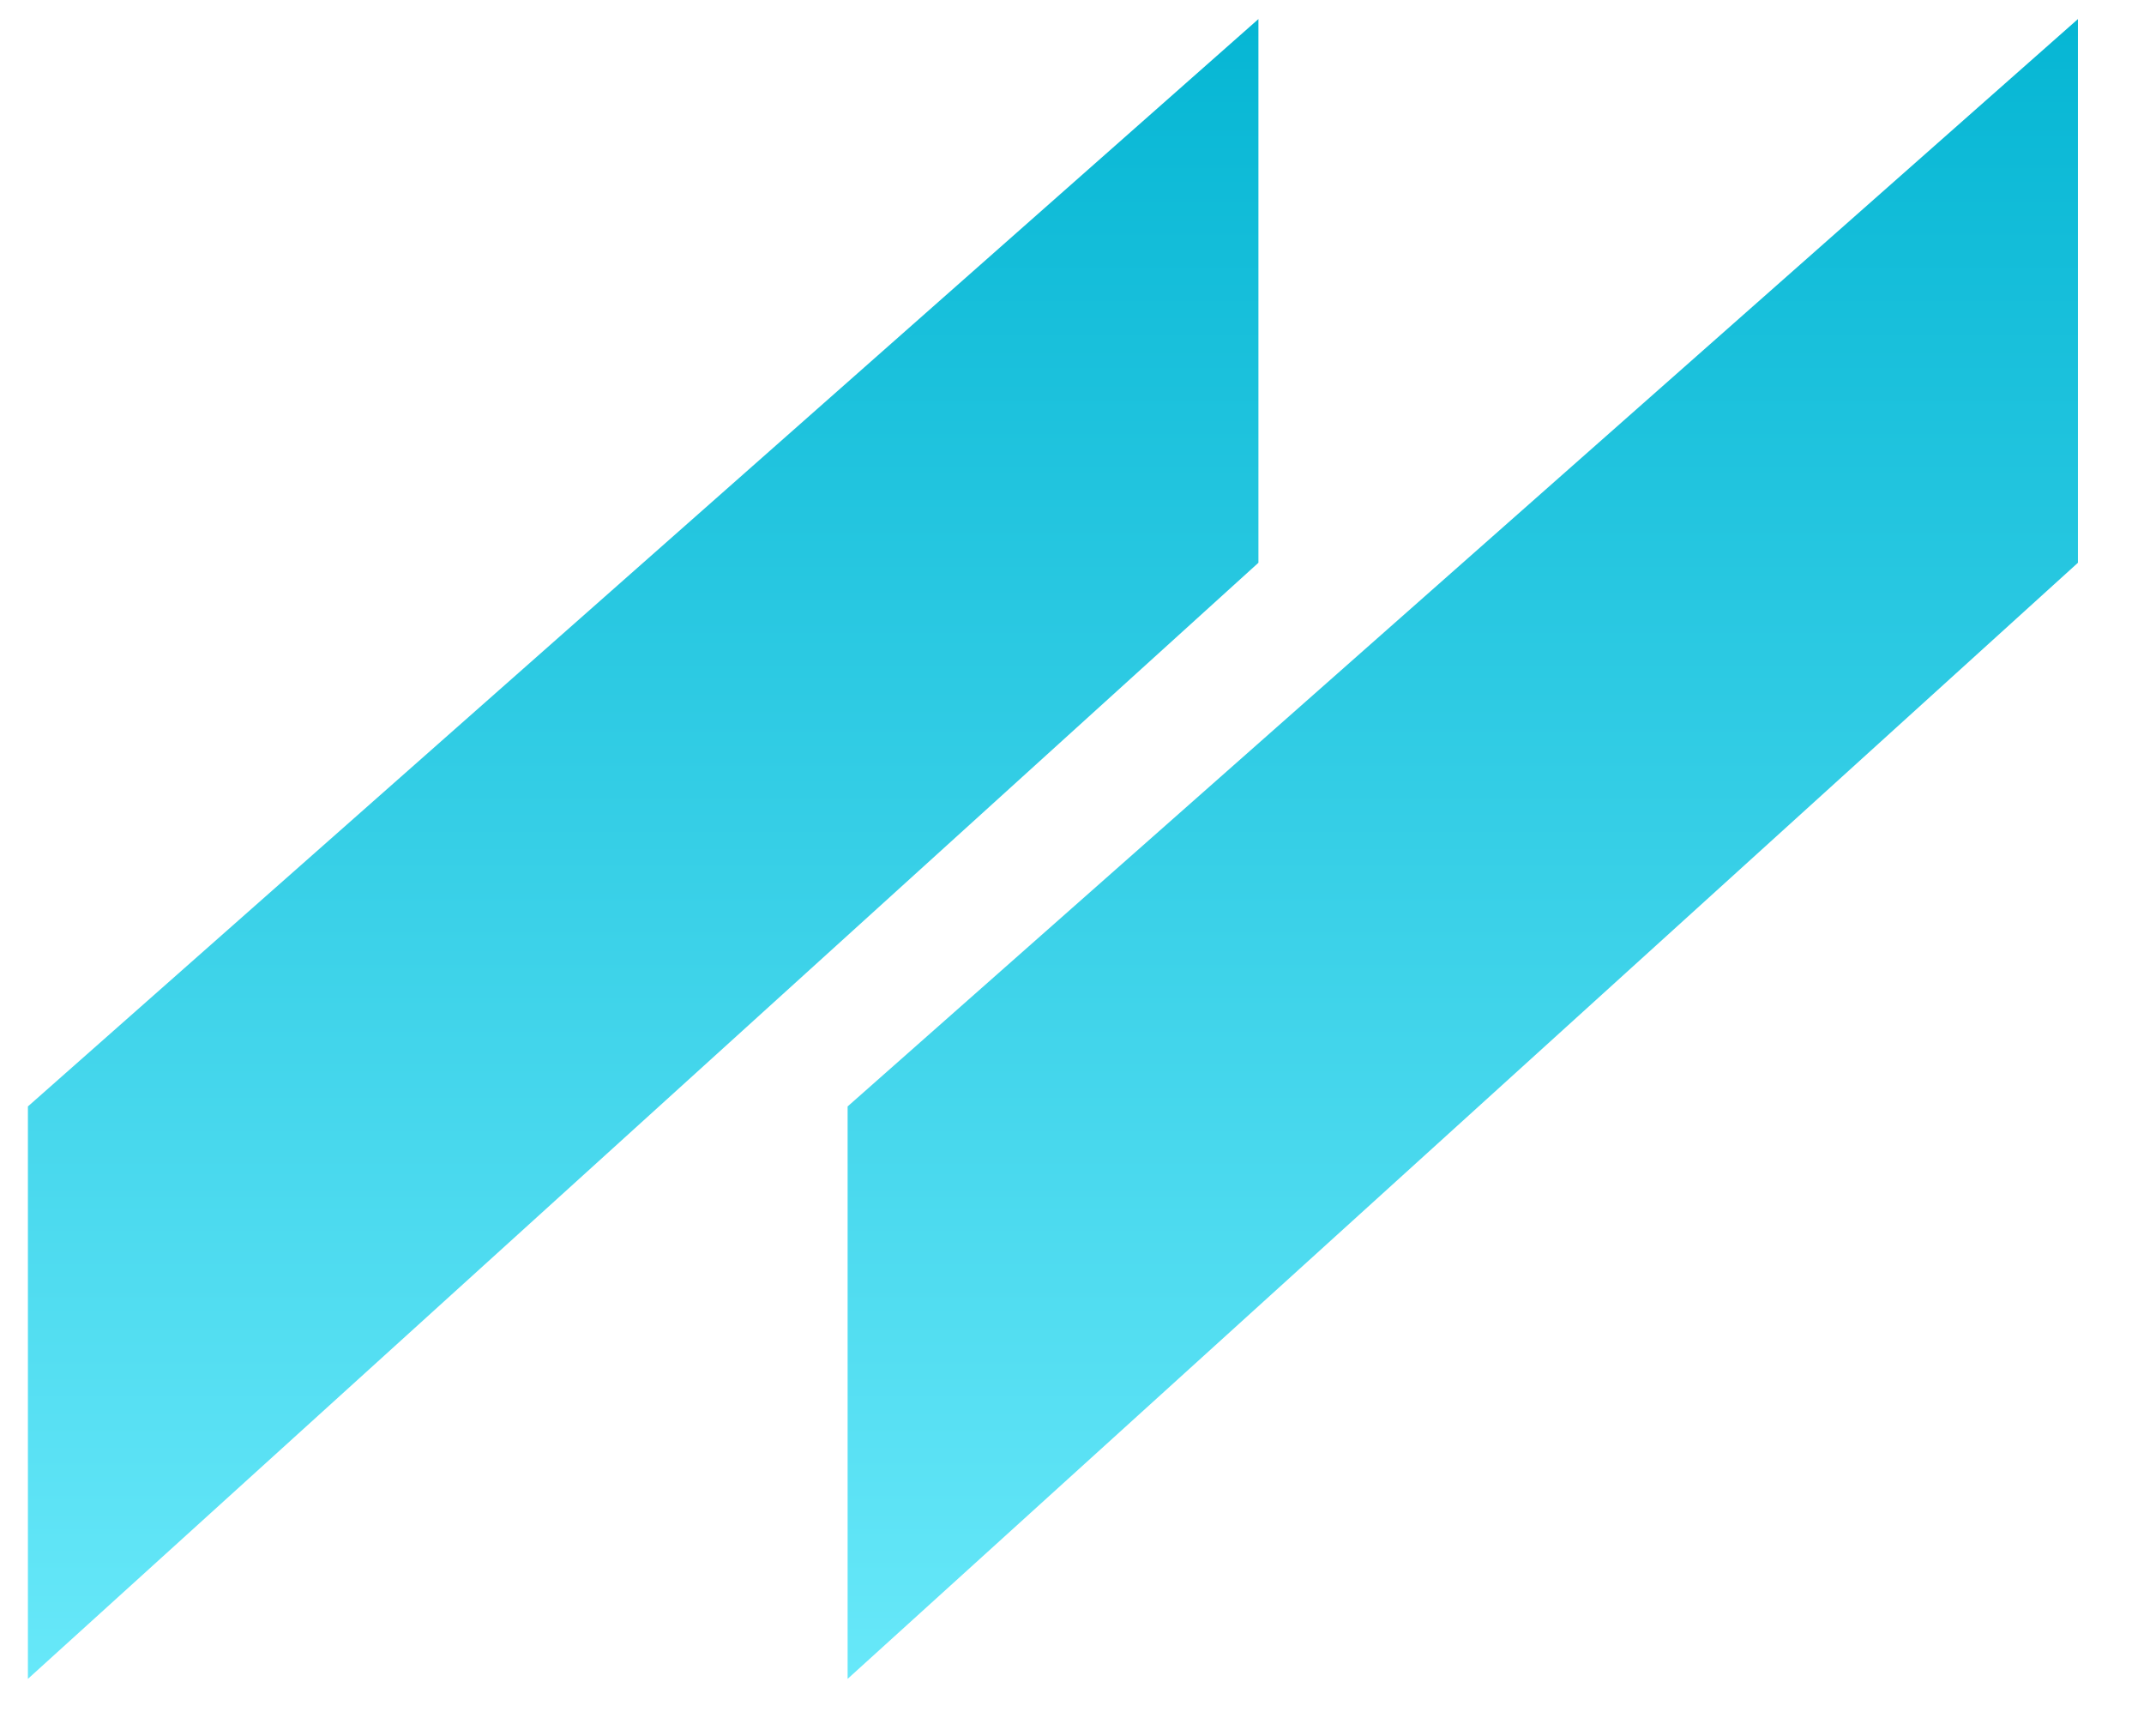
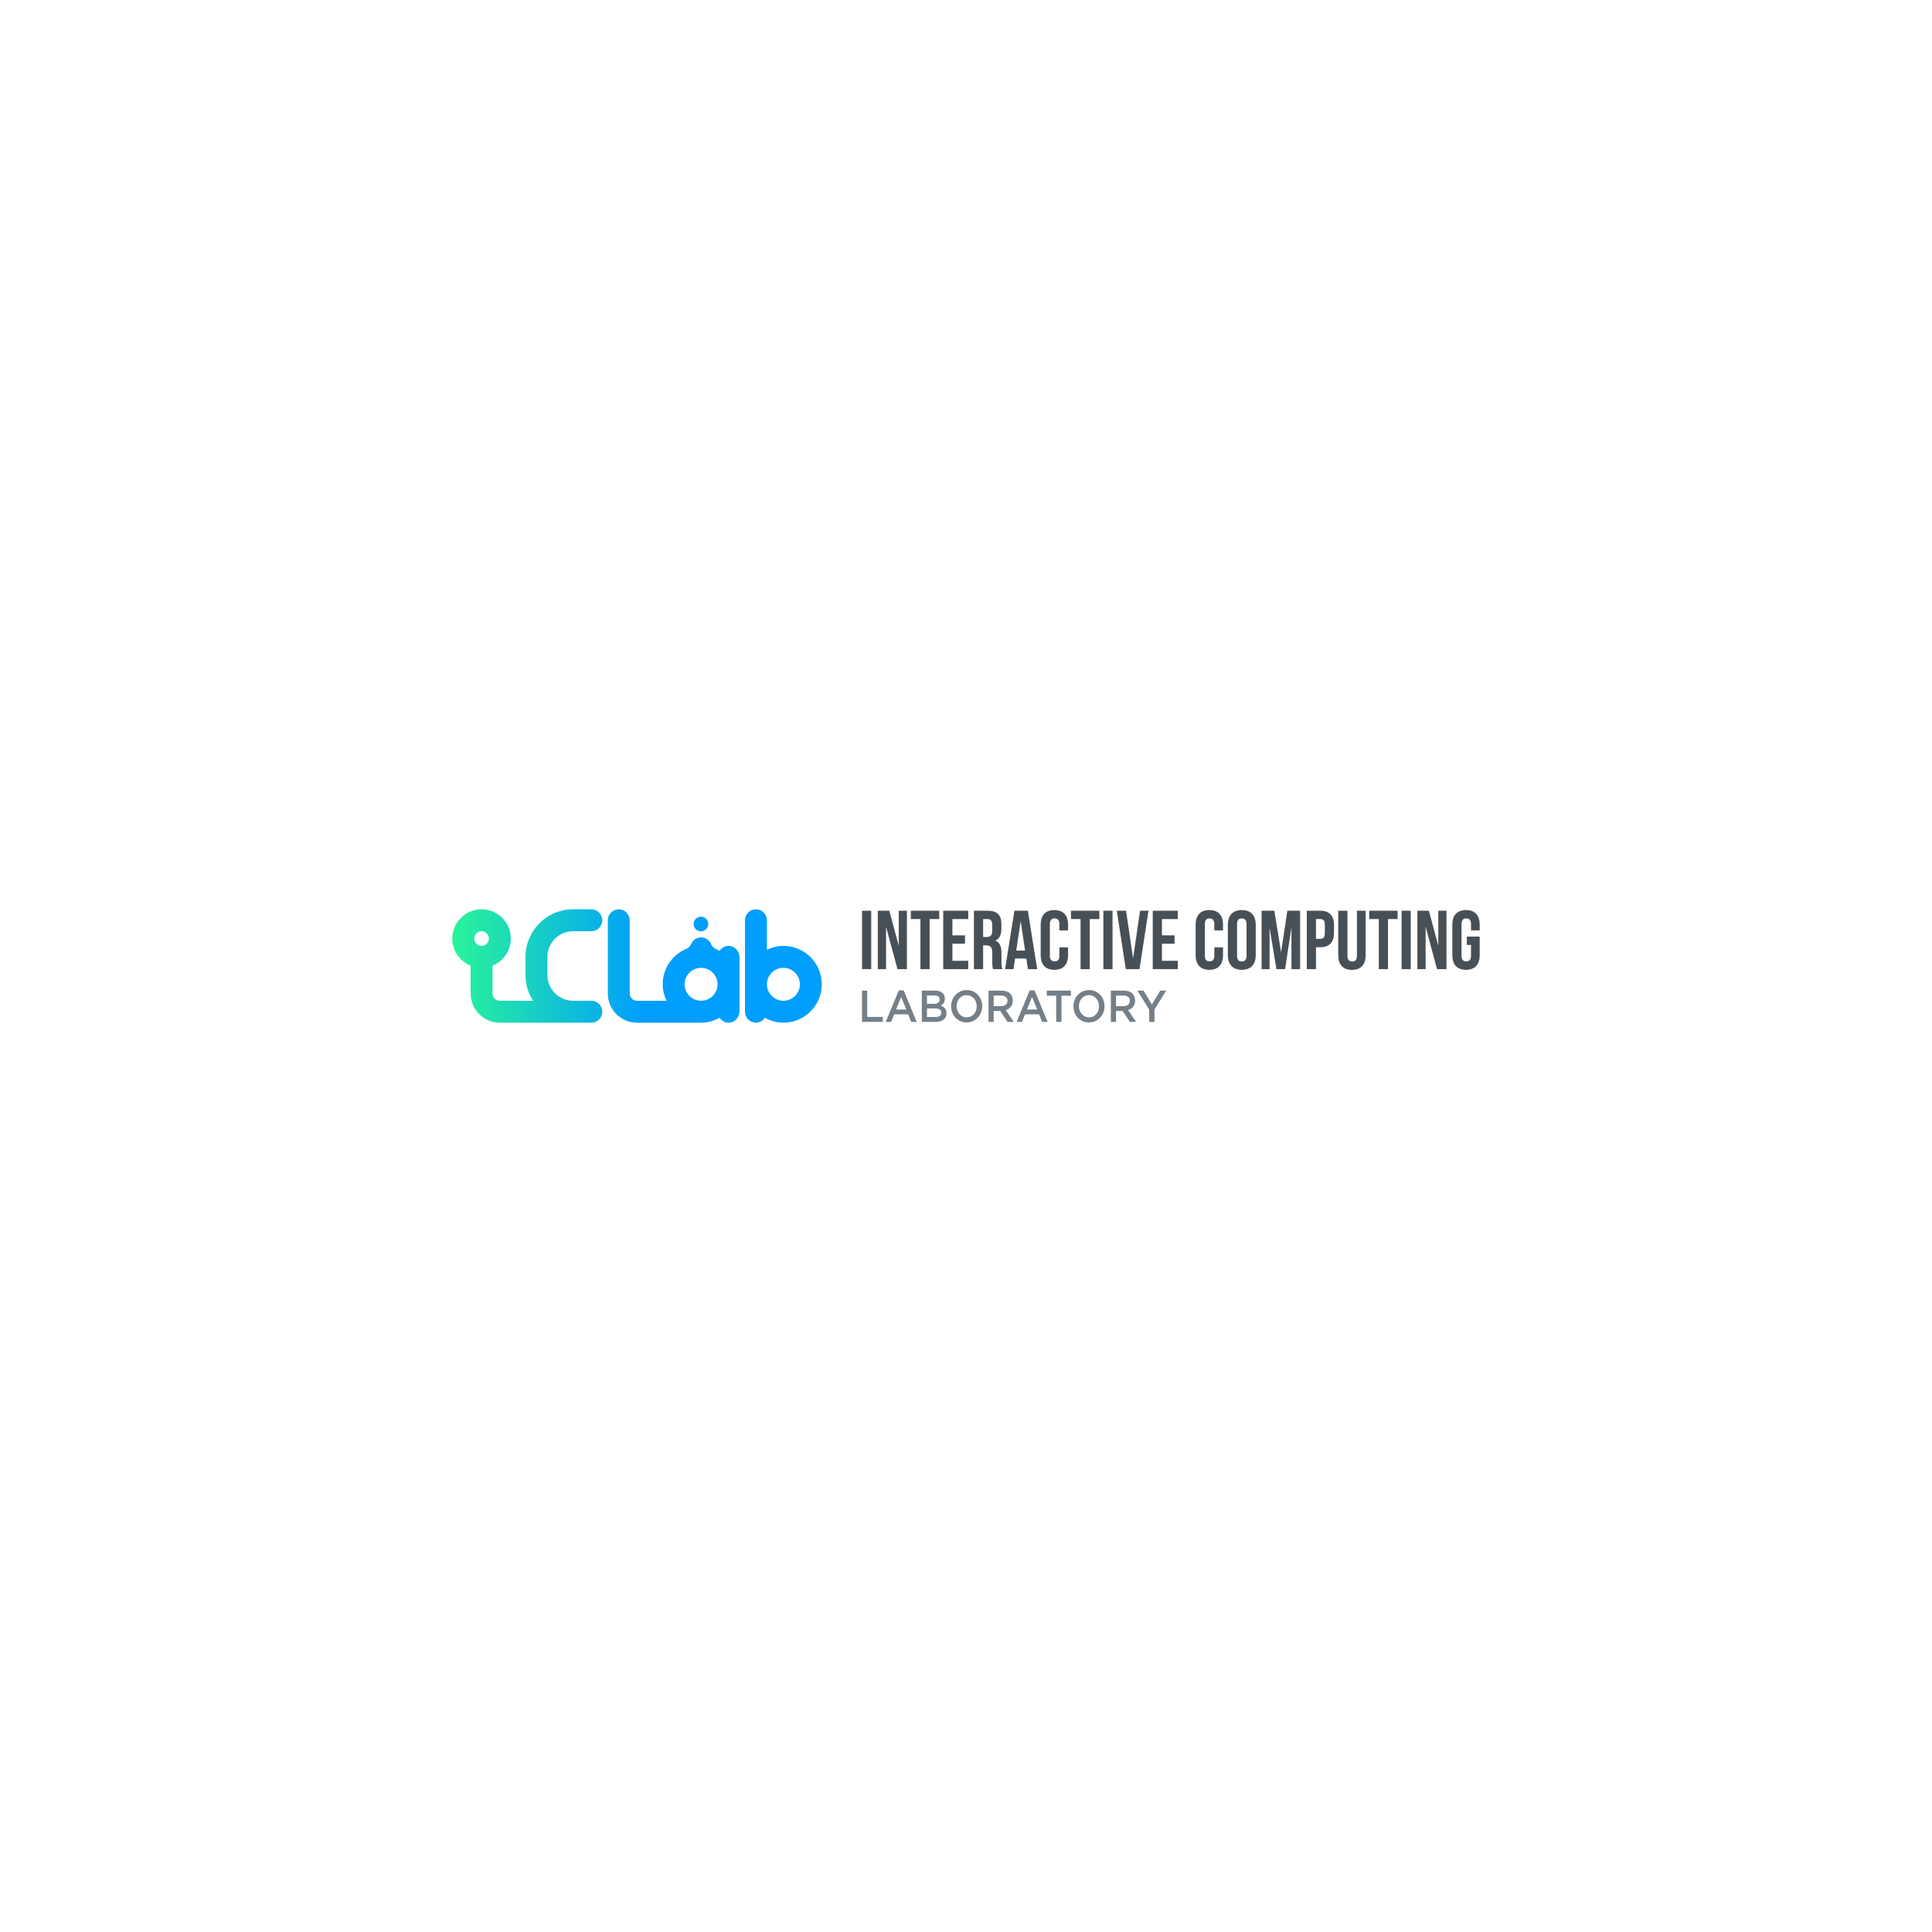
- <svg xmlns="http://www.w3.org/2000/svg" xmlns:xlink="http://www.w3.org/1999/xlink" version="1.1" preserveAspectRatio="xMidYMid meet" viewBox="344.564 330.278 111.737 91.218" width="53.87" height="43.61">
-   <defs>
-     <path d="M453.3 331.28L453.3 359.85L388.64 418.5L388.64 388.42L453.3 331.28Z" id="aFZf6T5ED" />
-     <linearGradient id="gradientb2ThqnP5Op" gradientUnits="userSpaceOnUse" x1="420.97" y1="331.28" x2="420.97" y2="418.5">
-       <stop style="stop-color: #06b6d4;stop-opacity: 1" offset="0%" />
-       <stop style="stop-color: #67e8f9;stop-opacity: 1" offset="100%" />
+ <svg xmlns="http://www.w3.org/2000/svg" viewBox="0 0 1440 1440" height="1440" width="1440" xml:space="preserve" id="svg2" version="1.1">
+   <defs id="defs6">
+     <linearGradient id="linearGradient30" spreadMethod="pad" gradientTransform="matrix(206.8205,0,0,-206.8205,252.356,540)" gradientUnits="userSpaceOnUse" y2="0" x2="1" y1="0" x1="0">
+       <stop id="stop24" offset="0" style="stop-opacity:1;stop-color:#2af598" />
+       <stop id="stop26" offset="0.515" style="stop-opacity:1;stop-color:#009efd" />
+       <stop id="stop28" offset="1" style="stop-opacity:1;stop-color:#009efd" />
    </linearGradient>
-     <path d="M410.23 331.28L410.23 359.85L345.56 418.5L345.56 388.42L410.23 331.28Z" id="a9fehgwfM" />
-     <linearGradient id="gradientk1wNV9Ostb" gradientUnits="userSpaceOnUse" x1="377.89" y1="331.28" x2="377.89" y2="418.5">
-       <stop style="stop-color: #06b6d4;stop-opacity: 1" offset="0%" />
-       <stop style="stop-color: #67e8f9;stop-opacity: 1" offset="100%" />
+     <linearGradient id="linearGradient52" spreadMethod="pad" gradientTransform="matrix(206.8205,0,0,-206.8205,252.356,540)" gradientUnits="userSpaceOnUse" y2="0" x2="1" y1="0" x1="0">
+       <stop id="stop46" offset="0" style="stop-opacity:1;stop-color:#2af598" />
+       <stop id="stop48" offset="0.515" style="stop-opacity:1;stop-color:#009efd" />
+       <stop id="stop50" offset="1" style="stop-opacity:1;stop-color:#009efd" />
    </linearGradient>
+     <linearGradient id="linearGradient74" spreadMethod="pad" gradientTransform="matrix(206.8205,0,0,-206.8205,252.356,540)" gradientUnits="userSpaceOnUse" y2="0" x2="1" y1="0" x1="0">
+       <stop id="stop68" offset="0" style="stop-opacity:1;stop-color:#2af598" />
+       <stop id="stop70" offset="0.515" style="stop-opacity:1;stop-color:#009efd" />
+       <stop id="stop72" offset="1" style="stop-opacity:1;stop-color:#009efd" />
+     </linearGradient>
+     <linearGradient id="linearGradient96" spreadMethod="pad" gradientTransform="matrix(206.8205,0,0,-206.8205,252.356,563.4869)" gradientUnits="userSpaceOnUse" y2="0" x2="1" y1="0" x1="0">
+       <stop id="stop90" offset="0" style="stop-opacity:1;stop-color:#2af598" />
+       <stop id="stop92" offset="0.515" style="stop-opacity:1;stop-color:#009efd" />
+       <stop id="stop94" offset="1" style="stop-opacity:1;stop-color:#009efd" />
+     </linearGradient>
+     <clipPath id="clipPath106" clipPathUnits="userSpaceOnUse">
+       <path id="path104" d="M 0,1080 H 1080 V 0 H 0 Z" />
+     </clipPath>
  </defs>
-   <g>
-     <g>
-       <use xlink:href="#aFZf6T5ED" opacity="1" fill="url(#gradientb2ThqnP5Op)" />
+   <g transform="matrix(1.333333,0,0,-1.333333,0,1440)" id="g10">
+     <g id="g12">
+       <g id="g14">
+         <g id="g20">
+           <g id="g22">
+             <path id="path32" style="fill:url(#linearGradient30);stroke:none" d="m 320.327,571.694 c -14.659,0 -26.582,-11.922 -26.582,-26.581 v 0 -10.225 c 0,-5.281 1.59,-10.179 4.256,-14.321 v 0 h -18.576 c -2.257,0 -4.094,1.838 -4.094,4.095 v 0 15.536 c 5.985,2.434 10.225,8.293 10.225,15.14 v 0 c 0,9.018 -7.339,16.356 -16.356,16.356 v 0 c -9.017,0 -16.358,-7.338 -16.358,-16.356 v 0 c 0,-6.847 4.242,-12.706 10.226,-15.14 v 0 -15.536 c 0,-9.018 7.34,-16.357 16.357,-16.357 v 0 h 40.902 10.225 c 3.386,0 6.132,2.746 6.132,6.131 v 0 c 0,3.385 -2.746,6.131 -6.132,6.131 v 0 h -10.225 c -7.889,0 -14.32,6.431 -14.32,14.321 v 0 10.225 c 0,7.888 6.431,14.319 14.32,14.319 v 0 h 10.225 c 3.386,0 6.132,2.746 6.132,6.132 v 0 c 0,3.384 -2.746,6.13 -6.132,6.13 v 0 z m -55.221,-16.356 c 0,2.257 1.837,4.094 4.094,4.094 v 0 c 2.256,0 4.094,-1.837 4.094,-4.094 v 0 c 0,-2.257 -1.838,-4.094 -4.094,-4.094 v 0 c -2.257,0 -4.094,1.837 -4.094,4.094" />
+           </g>
+         </g>
+       </g>
    </g>
-     <g>
-       <use xlink:href="#a9fehgwfM" opacity="1" fill="url(#gradientk1wNV9Ostb)" />
+     <g id="g34">
+       <g id="g36">
+         <g id="g42">
+           <g id="g44">
+             <path id="path54" style="fill:url(#linearGradient52);stroke:none" d="m 339.759,565.564 v -40.902 c 0,-9.034 7.323,-16.357 16.357,-16.357 v 0 h 35.799 c 3.77,0 7.262,1.06 10.344,2.772 v 0 c 1.25,-1.85 3.364,-3.068 5.859,-2.708 v 0 c 3.073,0.44 5.266,3.233 5.266,6.339 v 0 30.133 c 0,3.105 -2.193,5.9 -5.266,6.341 v 0 c -2.495,0.358 -4.609,-0.86 -5.859,-2.71 v 0 c -0.684,0.38 -1.391,0.726 -2.116,1.036 v 0 c -1.231,0.524 -2.168,1.557 -2.684,2.79 v 0 c -0.907,2.169 -3.046,3.695 -5.544,3.695 v 0 c -2.498,0 -4.636,-1.524 -5.543,-3.691 v 0 c -0.503,-1.2 -1.43,-2.195 -2.634,-2.691 v 0 c -7.794,-3.22 -13.293,-10.889 -13.293,-19.837 v 0 c 0,-3.308 0.814,-6.405 2.155,-9.207 v 0 h -16.484 c -2.261,0 -4.095,1.834 -4.095,4.095 v 0 40.695 c 0,3.119 -2.24,5.896 -5.333,6.287 v 0 c -0.269,0.034 -0.536,0.051 -0.799,0.051 v 0 c -3.385,0 -6.13,-2.746 -6.13,-6.131 m 42.949,-35.79 c 0,5.073 4.134,9.207 9.207,9.207 v 0 c 5.072,0 9.207,-4.134 9.207,-9.207 v 0 c 0,-5.072 -4.135,-9.207 -9.207,-9.207 v 0 c -5.073,0 -9.207,4.135 -9.207,9.207" />
+           </g>
+         </g>
+       </g>
+     </g>
+     <g id="g56">
+       <g id="g58">
+         <g id="g64">
+           <g id="g66">
+             <path id="path76" style="fill:url(#linearGradient74);stroke:none" d="m 416.45,565.564 v -51.128 c 0,-3.385 2.746,-6.131 6.131,-6.131 v 0 c 2.116,0 3.891,1.141 4.994,2.773 v 0 c 3.081,-1.712 6.574,-2.773 10.344,-2.773 v 0 c 11.843,0 21.47,9.627 21.47,21.469 v 0 c 0,11.843 -9.627,21.47 -21.47,21.47 v 0 c -3.308,0 -6.406,-0.814 -9.207,-2.155 v 0 16.475 c 0,3.384 -2.746,6.13 -6.131,6.13 v 0 c -3.385,0 -6.131,-2.746 -6.131,-6.13 m 12.262,-35.79 c 0,5.073 4.134,9.207 9.207,9.207 v 0 c 5.073,0 9.207,-4.134 9.207,-9.207 v 0 c 0,-5.072 -4.134,-9.207 -9.207,-9.207 v 0 c -5.073,0 -9.207,4.135 -9.207,9.207" />
+           </g>
+         </g>
+       </g>
+     </g>
+     <g id="g78">
+       <g id="g80">
+         <g id="g86">
+           <g id="g88">
+             <path id="path98" style="fill:url(#linearGradient96);stroke:none" d="m 387.737,563.486 c 0,-2.26 1.832,-4.094 4.094,-4.094 v 0 c 2.261,0 4.094,1.834 4.094,4.094 v 0 c 0,2.262 -1.833,4.095 -4.094,4.095 v 0 c -2.262,0 -4.094,-1.833 -4.094,-4.095" />
+           </g>
+         </g>
+       </g>
+     </g>
+     <g id="g100">
+       <g clip-path="url(#clipPath106)" id="g102">
+         <g transform="translate(481.8818,526.2393)" id="g108">
+           <path id="path110" style="fill:#757f87;fill-opacity:1;fill-rule:nonzero;stroke:none" d="m 0,0 h 2.893 v -14.705 h 8.728 v -2.772 H 0 Z" />
+         </g>
+         <g transform="translate(503.7495,522.6934)" id="g112">
+           <path id="path114" style="fill:#757f87;fill-opacity:1;fill-rule:nonzero;stroke:none" d="M 0,0 -2.846,-6.99 H 2.87 Z M 8.705,-13.931 H 5.622 l -1.684,4.22 h -7.851 l -1.708,-4.22 h -2.988 l 7.305,17.602 h 2.703 z" />
+         </g>
+         <g transform="translate(525.3594,512.0957)" id="g116">
+           <path id="path118" style="fill:#757f87;fill-opacity:1;fill-rule:nonzero;stroke:none" d="m 0,0 c 0.567,0.407 0.851,1.012 0.851,1.81 0,0.749 -0.28,1.332 -0.84,1.748 -0.558,0.416 -1.414,0.625 -2.565,0.625 h -4.612 v -4.795 h 4.825 c 0.993,0 1.773,0.204 2.341,0.612 m -0.924,7.344 c 0.566,0.392 0.85,0.999 0.85,1.819 0,0.72 -0.248,1.276 -0.744,1.67 -0.497,0.393 -1.218,0.589 -2.163,0.589 H -7.166 V 6.753 h 3.973 c 0.944,0 1.701,0.197 2.269,0.591 m 2.277,5.599 C 2.33,12.143 2.82,11.051 2.82,9.666 2.82,9.133 2.754,8.657 2.62,8.241 2.486,7.823 2.314,7.461 2.102,7.152 1.891,6.844 1.639,6.572 1.35,6.34 1.059,6.106 0.765,5.906 0.467,5.74 0.954,5.557 1.398,5.345 1.8,5.104 2.2,4.862 2.546,4.576 2.837,4.244 3.127,3.911 3.351,3.517 3.509,3.06 3.666,2.603 3.746,2.075 3.746,1.478 3.746,0.696 3.599,0.007 3.308,-0.592 3.015,-1.189 2.601,-1.692 2.064,-2.1 1.528,-2.507 0.88,-2.813 0.122,-3.021 -0.635,-3.229 -1.472,-3.333 -2.388,-3.333 h -7.671 v 17.477 h 7.433 c 1.673,0 3,-0.401 3.979,-1.201" />
+         </g>
+         <g transform="translate(545.5771,519.8848)" id="g120">
+           <path id="path122" style="fill:#757f87;fill-opacity:1;fill-rule:nonzero;stroke:none" d="M 0,0 C -0.276,0.758 -0.665,1.419 -1.163,1.985 -1.661,2.551 -2.258,3.001 -2.954,3.334 -3.65,3.666 -4.408,3.832 -5.231,3.832 -6.052,3.832 -6.808,3.671 -7.496,3.346 -8.184,3.021 -8.772,2.58 -9.263,2.023 -9.752,1.465 -10.137,0.808 -10.412,0.05 c -0.277,-0.757 -0.416,-1.56 -0.416,-2.409 0,-0.849 0.139,-1.652 0.416,-2.41 0.275,-0.756 0.663,-1.418 1.162,-1.984 0.497,-0.565 1.094,-1.016 1.791,-1.349 0.695,-0.333 1.454,-0.499 2.276,-0.499 0.822,0 1.577,0.163 2.265,0.487 0.688,0.325 1.277,0.765 1.767,1.324 0.49,0.558 0.875,1.214 1.151,1.972 0.275,0.756 0.414,1.56 0.414,2.409 C 0.414,-1.56 0.275,-0.758 0,0 M 2.834,-5.854 C 2.407,-6.953 1.807,-7.914 1.03,-8.738 c -0.773,-0.824 -1.691,-1.477 -2.75,-1.959 -1.059,-0.483 -2.23,-0.725 -3.511,-0.725 -1.279,0 -2.451,0.237 -3.51,0.712 -1.06,0.474 -1.968,1.119 -2.727,1.935 -0.76,0.815 -1.353,1.772 -1.78,2.871 -0.426,1.098 -0.639,2.263 -0.639,3.495 0,1.231 0.213,2.396 0.639,3.495 0.427,1.099 1.028,2.06 1.804,2.884 0.774,0.824 1.692,1.477 2.751,1.96 1.058,0.483 2.23,0.723 3.51,0.723 1.282,0 2.451,-0.236 3.51,-0.711 1.06,-0.473 1.969,-1.119 2.729,-1.934 0.758,-0.816 1.351,-1.773 1.778,-2.871 0.427,-1.099 0.64,-2.264 0.64,-3.496 0,-1.232 -0.213,-2.397 -0.64,-3.495" />
+         </g>
+         <g transform="translate(562.2822,522.7285)" id="g124">
+           <path id="path126" style="fill:#757f87;fill-opacity:1;fill-rule:nonzero;stroke:none" d="m 0,0 c -0.602,0.493 -1.451,0.739 -2.546,0.739 h -4.258 v -5.891 h 4.283 c 1.046,0 1.878,0.267 2.498,0.801 0.618,0.536 0.927,1.254 0.927,2.157 C 0.904,-1.225 0.603,-0.493 0,0 m 0.953,-13.966 -4.093,6.092 h -3.664 v -6.092 H -9.697 V 3.511 h 7.4 C -1.35,3.511 -0.49,3.382 0.275,3.123 1.044,2.865 1.691,2.499 2.222,2.024 2.751,1.551 3.158,0.968 3.442,0.277 3.728,-0.413 3.869,-1.183 3.869,-2.032 3.869,-2.765 3.771,-3.418 3.572,-3.991 3.375,-4.566 3.104,-5.073 2.755,-5.515 2.407,-5.956 1.991,-6.33 1.51,-6.639 1.026,-6.946 0.493,-7.184 -0.092,-7.35 l 4.484,-6.616 z" />
+         </g>
+         <g transform="translate(576.9189,522.6934)" id="g128">
+           <path id="path130" style="fill:#757f87;fill-opacity:1;fill-rule:nonzero;stroke:none" d="M 0,0 -2.846,-6.99 H 2.87 Z M 8.705,-13.931 H 5.622 l -1.684,4.22 h -7.851 l -1.707,-4.22 h -2.989 l 7.305,17.602 h 2.703 z" />
+         </g>
+         <g transform="translate(593.3555,508.7627)" id="g132">
+           <path id="path134" style="fill:#757f87;fill-opacity:1;fill-rule:nonzero;stroke:none" d="m 0,0 h -2.94 v 14.63 h -5.266 v 2.847 H 5.266 V 14.63 H 0 Z" />
+         </g>
+         <g transform="translate(613.957,519.8848)" id="g136">
+           <path id="path138" style="fill:#757f87;fill-opacity:1;fill-rule:nonzero;stroke:none" d="M 0,0 C -0.277,0.758 -0.665,1.419 -1.164,1.985 -1.661,2.551 -2.259,3.001 -2.954,3.334 -3.65,3.666 -4.409,3.832 -5.231,3.832 -6.053,3.832 -6.808,3.671 -7.496,3.346 -8.185,3.021 -8.772,2.58 -9.264,2.023 -9.753,1.465 -10.138,0.808 -10.413,0.05 c -0.276,-0.757 -0.416,-1.56 -0.416,-2.409 0,-0.849 0.14,-1.652 0.416,-2.41 0.275,-0.756 0.663,-1.418 1.162,-1.984 0.498,-0.565 1.095,-1.016 1.791,-1.349 0.696,-0.333 1.454,-0.499 2.277,-0.499 0.821,0 1.577,0.163 2.264,0.487 0.689,0.325 1.278,0.765 1.768,1.324 0.489,0.558 0.874,1.214 1.151,1.972 0.275,0.756 0.414,1.56 0.414,2.409 C 0.414,-1.56 0.275,-0.758 0,0 M 2.833,-5.854 C 2.406,-6.953 1.806,-7.914 1.03,-8.738 c -0.774,-0.824 -1.692,-1.477 -2.751,-1.959 -1.058,-0.483 -2.23,-0.725 -3.51,-0.725 -1.28,0 -2.451,0.237 -3.51,0.712 -1.06,0.474 -1.969,1.119 -2.728,1.935 -0.76,0.815 -1.352,1.772 -1.779,2.871 -0.427,1.098 -0.64,2.263 -0.64,3.495 0,1.231 0.213,2.396 0.64,3.495 0.427,1.099 1.027,2.06 1.803,2.884 0.774,0.824 1.692,1.477 2.751,1.96 1.059,0.483 2.23,0.723 3.511,0.723 1.281,0 2.451,-0.236 3.509,-0.711 1.061,-0.473 1.969,-1.119 2.73,-1.934 0.757,-0.816 1.35,-1.773 1.777,-2.871 0.428,-1.099 0.64,-2.264 0.64,-3.496 0,-1.232 -0.212,-2.397 -0.64,-3.495" />
+         </g>
+         <g transform="translate(630.6621,522.7285)" id="g140">
+           <path id="path142" style="fill:#757f87;fill-opacity:1;fill-rule:nonzero;stroke:none" d="m 0,0 c -0.602,0.493 -1.451,0.739 -2.546,0.739 h -4.259 v -5.891 h 4.284 c 1.046,0 1.878,0.267 2.498,0.801 0.618,0.536 0.927,1.254 0.927,2.157 C 0.904,-1.225 0.603,-0.493 0,0 m 0.952,-13.966 -4.093,6.092 h -3.664 v -6.092 H -9.697 V 3.511 h 7.4 c 0.947,0 1.806,-0.129 2.572,-0.388 C 1.043,2.865 1.69,2.499 2.221,2.024 2.751,1.551 3.157,0.968 3.442,0.277 3.727,-0.413 3.869,-1.183 3.869,-2.032 3.869,-2.765 3.771,-3.418 3.572,-3.991 3.375,-4.566 3.103,-5.073 2.754,-5.515 2.407,-5.956 1.991,-6.33 1.509,-6.639 1.026,-6.946 0.493,-7.184 -0.092,-7.35 l 4.484,-6.616 z" />
+         </g>
+         <g transform="translate(645.3467,508.7627)" id="g144">
+           <path id="path146" style="fill:#757f87;fill-opacity:1;fill-rule:nonzero;stroke:none" d="m 0,0 h -2.941 v 6.891 l -6.593,10.586 h 3.438 l 4.65,-7.741 4.696,7.741 H 6.594 L 0,6.966 Z" />
+         </g>
+         <path id="path148" style="fill:#475056;fill-opacity:1;fill-rule:nonzero;stroke:none" d="m 481.882,570.896 h 5.131 v -32.654 h -5.131 z" />
+         <g transform="translate(495.3154,561.8936)" id="g150">
+           <path id="path152" style="fill:#475056;fill-opacity:1;fill-rule:nonzero;stroke:none" d="M 0,0 V -23.651 H -4.618 V 9.003 H 1.82 L 7.091,-10.542 V 9.003 h 4.571 v -32.654 h -5.27 z" />
+         </g>
+         <g transform="translate(509.1699,570.8965)" id="g154">
+           <path id="path156" style="fill:#475056;fill-opacity:1;fill-rule:nonzero;stroke:none" d="M 0,0 H 15.859 V -4.665 H 10.495 V -32.654 H 5.364 v 27.989 l -5.364,0 z" />
+         </g>
+         <g transform="translate(532.3984,557.1343)" id="g158">
+           <path id="path160" style="fill:#475056;fill-opacity:1;fill-rule:nonzero;stroke:none" d="M 0,0 H 7.043 V -4.664 H 0 v -9.563 h 8.864 v -4.665 H -5.131 V 13.762 H 8.864 V 9.097 L 0,9.097 Z" />
+         </g>
+         <g transform="translate(549.5654,566.2314)" id="g162">
+           <path id="path164" style="fill:#475056;fill-opacity:1;fill-rule:nonzero;stroke:none" d="m 0,0 v -10.029 h 2.006 c 1.913,0 3.078,0.84 3.078,3.451 v 3.219 C 5.084,-1.026 4.291,0 2.473,0 Z m 5.599,-27.989 c -0.281,0.84 -0.468,1.353 -0.468,4.011 v 5.132 c 0,3.032 -1.027,4.152 -3.358,4.152 H 0 V -27.989 H -5.132 V 4.665 h 7.745 c 5.318,0 7.604,-2.472 7.604,-7.511 v -2.565 c 0,-3.359 -1.073,-5.552 -3.36,-6.625 2.567,-1.072 3.405,-3.545 3.405,-6.949 v -5.039 c 0,-1.586 0.047,-2.751 0.56,-3.965 z" />
+         </g>
+         <g transform="translate(568.085,548.5986)" id="g166">
+           <path id="path168" style="fill:#475056;fill-opacity:1;fill-rule:nonzero;stroke:none" d="M 0,0 H 4.944 L 2.473,16.513 Z M 11.709,-10.356 H 6.53 l -0.886,5.924 h -6.298 l -0.885,-5.924 h -4.712 l 5.225,32.654 h 7.509 z" />
+         </g>
+         <g transform="translate(597.0508,550.4175)" id="g170">
+           <path id="path172" style="fill:#475056;fill-opacity:1;fill-rule:nonzero;stroke:none" d="m 0,0 v -4.338 c 0,-5.225 -2.611,-8.21 -7.65,-8.21 -5.038,0 -7.649,2.985 -7.649,8.21 v 16.981 c 0,5.223 2.611,8.209 7.649,8.209 5.039,0 7.65,-2.986 7.65,-8.209 V 9.469 h -4.851 v 3.499 c 0,2.333 -1.026,3.22 -2.659,3.22 -1.633,0 -2.658,-0.887 -2.658,-3.22 V -4.665 c 0,-2.332 1.025,-3.171 2.658,-3.171 1.633,0 2.659,0.839 2.659,3.171 V 0 Z" />
+         </g>
+         <g transform="translate(598.6855,570.8965)" id="g174">
+           <path id="path176" style="fill:#475056;fill-opacity:1;fill-rule:nonzero;stroke:none" d="M 0,0 H 15.859 V -4.665 H 10.495 V -32.654 H 5.364 v 27.989 l -5.364,0 z" />
+         </g>
+         <path id="path178" style="fill:#475056;fill-opacity:1;fill-rule:nonzero;stroke:none" d="m 616.782,570.896 h 5.132 v -32.654 h -5.132 z" />
+         <g transform="translate(633.3896,544.2607)" id="g180">
+           <path id="path182" style="fill:#475056;fill-opacity:1;fill-rule:nonzero;stroke:none" d="M 0,0 3.918,26.636 H 8.63 L 3.591,-6.019 h -7.65 l -5.039,32.655 h 5.179 z" />
+         </g>
+         <g transform="translate(649.5293,557.1343)" id="g184">
+           <path id="path186" style="fill:#475056;fill-opacity:1;fill-rule:nonzero;stroke:none" d="M 0,0 H 7.043 V -4.664 H 0 v -9.563 h 8.864 v -4.665 H -5.132 V 13.762 H 8.864 V 9.097 L 0,9.097 Z" />
+         </g>
+         <g transform="translate(683.6738,550.4175)" id="g188">
+           <path id="path190" style="fill:#475056;fill-opacity:1;fill-rule:nonzero;stroke:none" d="m 0,0 v -4.338 c 0,-5.225 -2.612,-8.21 -7.651,-8.21 -5.037,0 -7.649,2.985 -7.649,8.21 v 16.981 c 0,5.223 2.612,8.209 7.649,8.209 C -2.612,20.852 0,17.866 0,12.643 V 9.469 h -4.852 v 3.499 c 0,2.333 -1.026,3.22 -2.659,3.22 -1.632,0 -2.658,-0.887 -2.658,-3.22 V -4.665 c 0,-2.332 1.026,-3.171 2.658,-3.171 1.633,0 2.659,0.839 2.659,3.171 l 0,4.665 z" />
+         </g>
+         <g transform="translate(691.5117,545.7524)" id="g192">
+           <path id="path194" style="fill:#475056;fill-opacity:1;fill-rule:nonzero;stroke:none" d="m 0,0 c 0,-2.332 1.025,-3.218 2.658,-3.218 1.633,0 2.659,0.886 2.659,3.218 v 17.633 c 0,2.333 -1.026,3.22 -2.659,3.22 C 1.025,20.853 0,19.966 0,17.633 Z m -5.131,17.308 c 0,5.223 2.752,8.209 7.789,8.209 5.037,0 7.79,-2.986 7.79,-8.209 V 0.327 c 0,-5.225 -2.753,-8.21 -7.79,-8.21 -5.037,0 -7.789,2.985 -7.789,8.21 z" />
+         </g>
+         <g transform="translate(716.1396,547.7119)" id="g196">
+           <path id="path198" style="fill:#475056;fill-opacity:1;fill-rule:nonzero;stroke:none" d="m 0,0 3.498,23.185 h 7.138 V -9.47 H 5.785 V 13.948 L 2.239,-9.47 h -4.85 L -6.437,13.622 V -9.47 h -4.479 v 32.655 h 7.138 z" />
+         </g>
+         <g transform="translate(735.6387,566.2314)" id="g200">
+           <path id="path202" style="fill:#475056;fill-opacity:1;fill-rule:nonzero;stroke:none" d="m 0,0 v -11.055 h 2.425 c 1.633,0 2.519,0.746 2.519,3.078 v 4.898 C 4.944,-0.746 4.058,0 2.425,0 Z M 10.076,-3.406 V -7.65 c 0,-5.225 -2.519,-8.07 -7.651,-8.07 H 0 V -27.989 H -5.132 V 4.665 h 7.557 c 5.132,0 7.651,-2.846 7.651,-8.071" />
+         </g>
+         <g transform="translate(753.2246,570.8965)" id="g204">
+           <path id="path206" style="fill:#475056;fill-opacity:1;fill-rule:nonzero;stroke:none" d="m 0,0 v -25.191 c 0,-2.331 1.025,-3.171 2.658,-3.171 1.633,0 2.658,0.84 2.658,3.171 V 0 h 4.854 v -24.864 c 0,-5.223 -2.613,-8.209 -7.651,-8.209 -5.039,0 -7.651,2.986 -7.651,8.209 V 0 Z" />
+         </g>
+         <g transform="translate(765.3994,570.8965)" id="g208">
+           <path id="path210" style="fill:#475056;fill-opacity:1;fill-rule:nonzero;stroke:none" d="M 0,0 H 15.859 V -4.665 H 10.495 V -32.654 H 5.364 v 27.989 l -5.364,0 z" />
+         </g>
+         <path id="path212" style="fill:#475056;fill-opacity:1;fill-rule:nonzero;stroke:none" d="m 783.496,570.896 h 5.132 v -32.654 h -5.132 z" />
+         <g transform="translate(796.9307,561.8936)" id="g214">
+           <path id="path216" style="fill:#475056;fill-opacity:1;fill-rule:nonzero;stroke:none" d="M 0,0 V -23.651 H -4.618 V 9.003 H 1.82 L 7.09,-10.542 V 9.003 h 4.571 V -23.651 H 6.392 Z" />
+         </g>
+         <g transform="translate(819.9736,556.4355)" id="g218">
+           <path id="path220" style="fill:#475056;fill-opacity:1;fill-rule:nonzero;stroke:none" d="m 0,0 h 7.184 v -10.356 c 0,-5.225 -2.613,-8.21 -7.651,-8.21 -5.038,0 -7.649,2.985 -7.649,8.21 V 6.625 c 0,5.223 2.611,8.208 7.649,8.208 5.038,0 7.651,-2.985 7.651,-8.208 V 3.451 H 2.332 V 6.95 c 0,2.333 -1.025,3.22 -2.658,3.22 -1.633,0 -2.659,-0.887 -2.659,-3.22 v -17.633 c 0,-2.332 1.026,-3.171 2.659,-3.171 1.633,0 2.658,0.839 2.658,3.171 v 6.018 H 0 Z" />
+         </g>
+       </g>
    </g>
  </g>
</svg>
